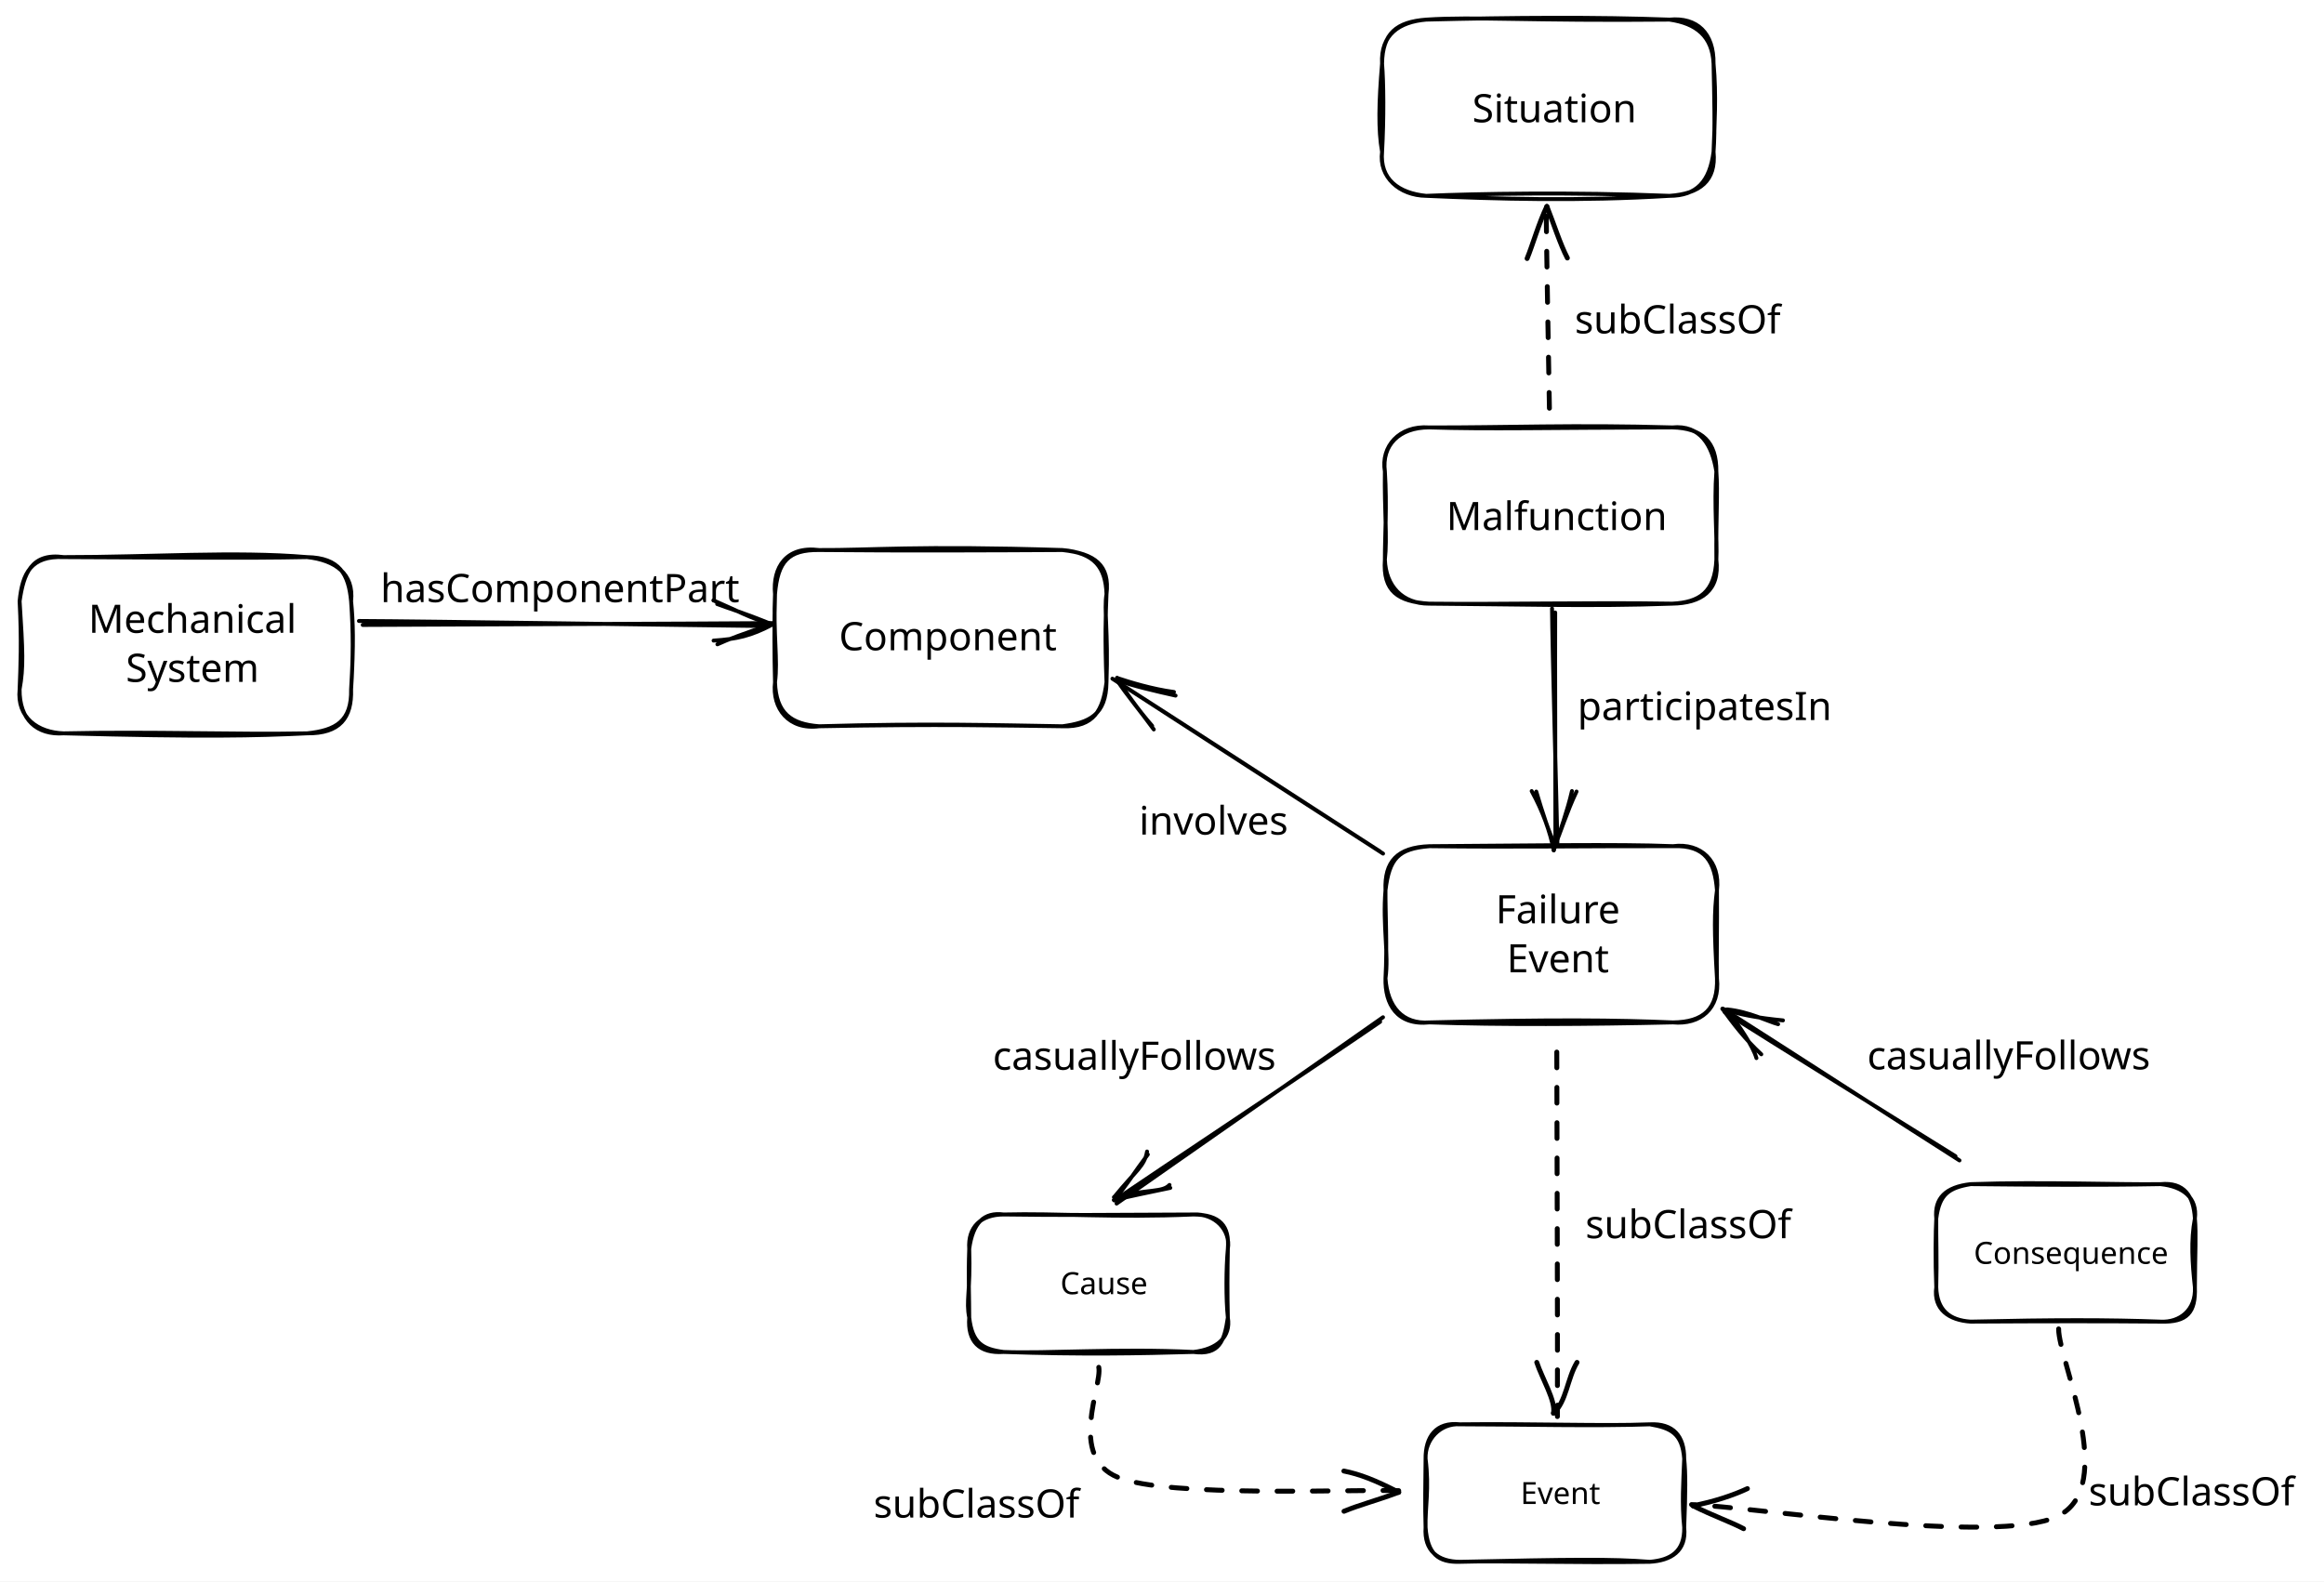
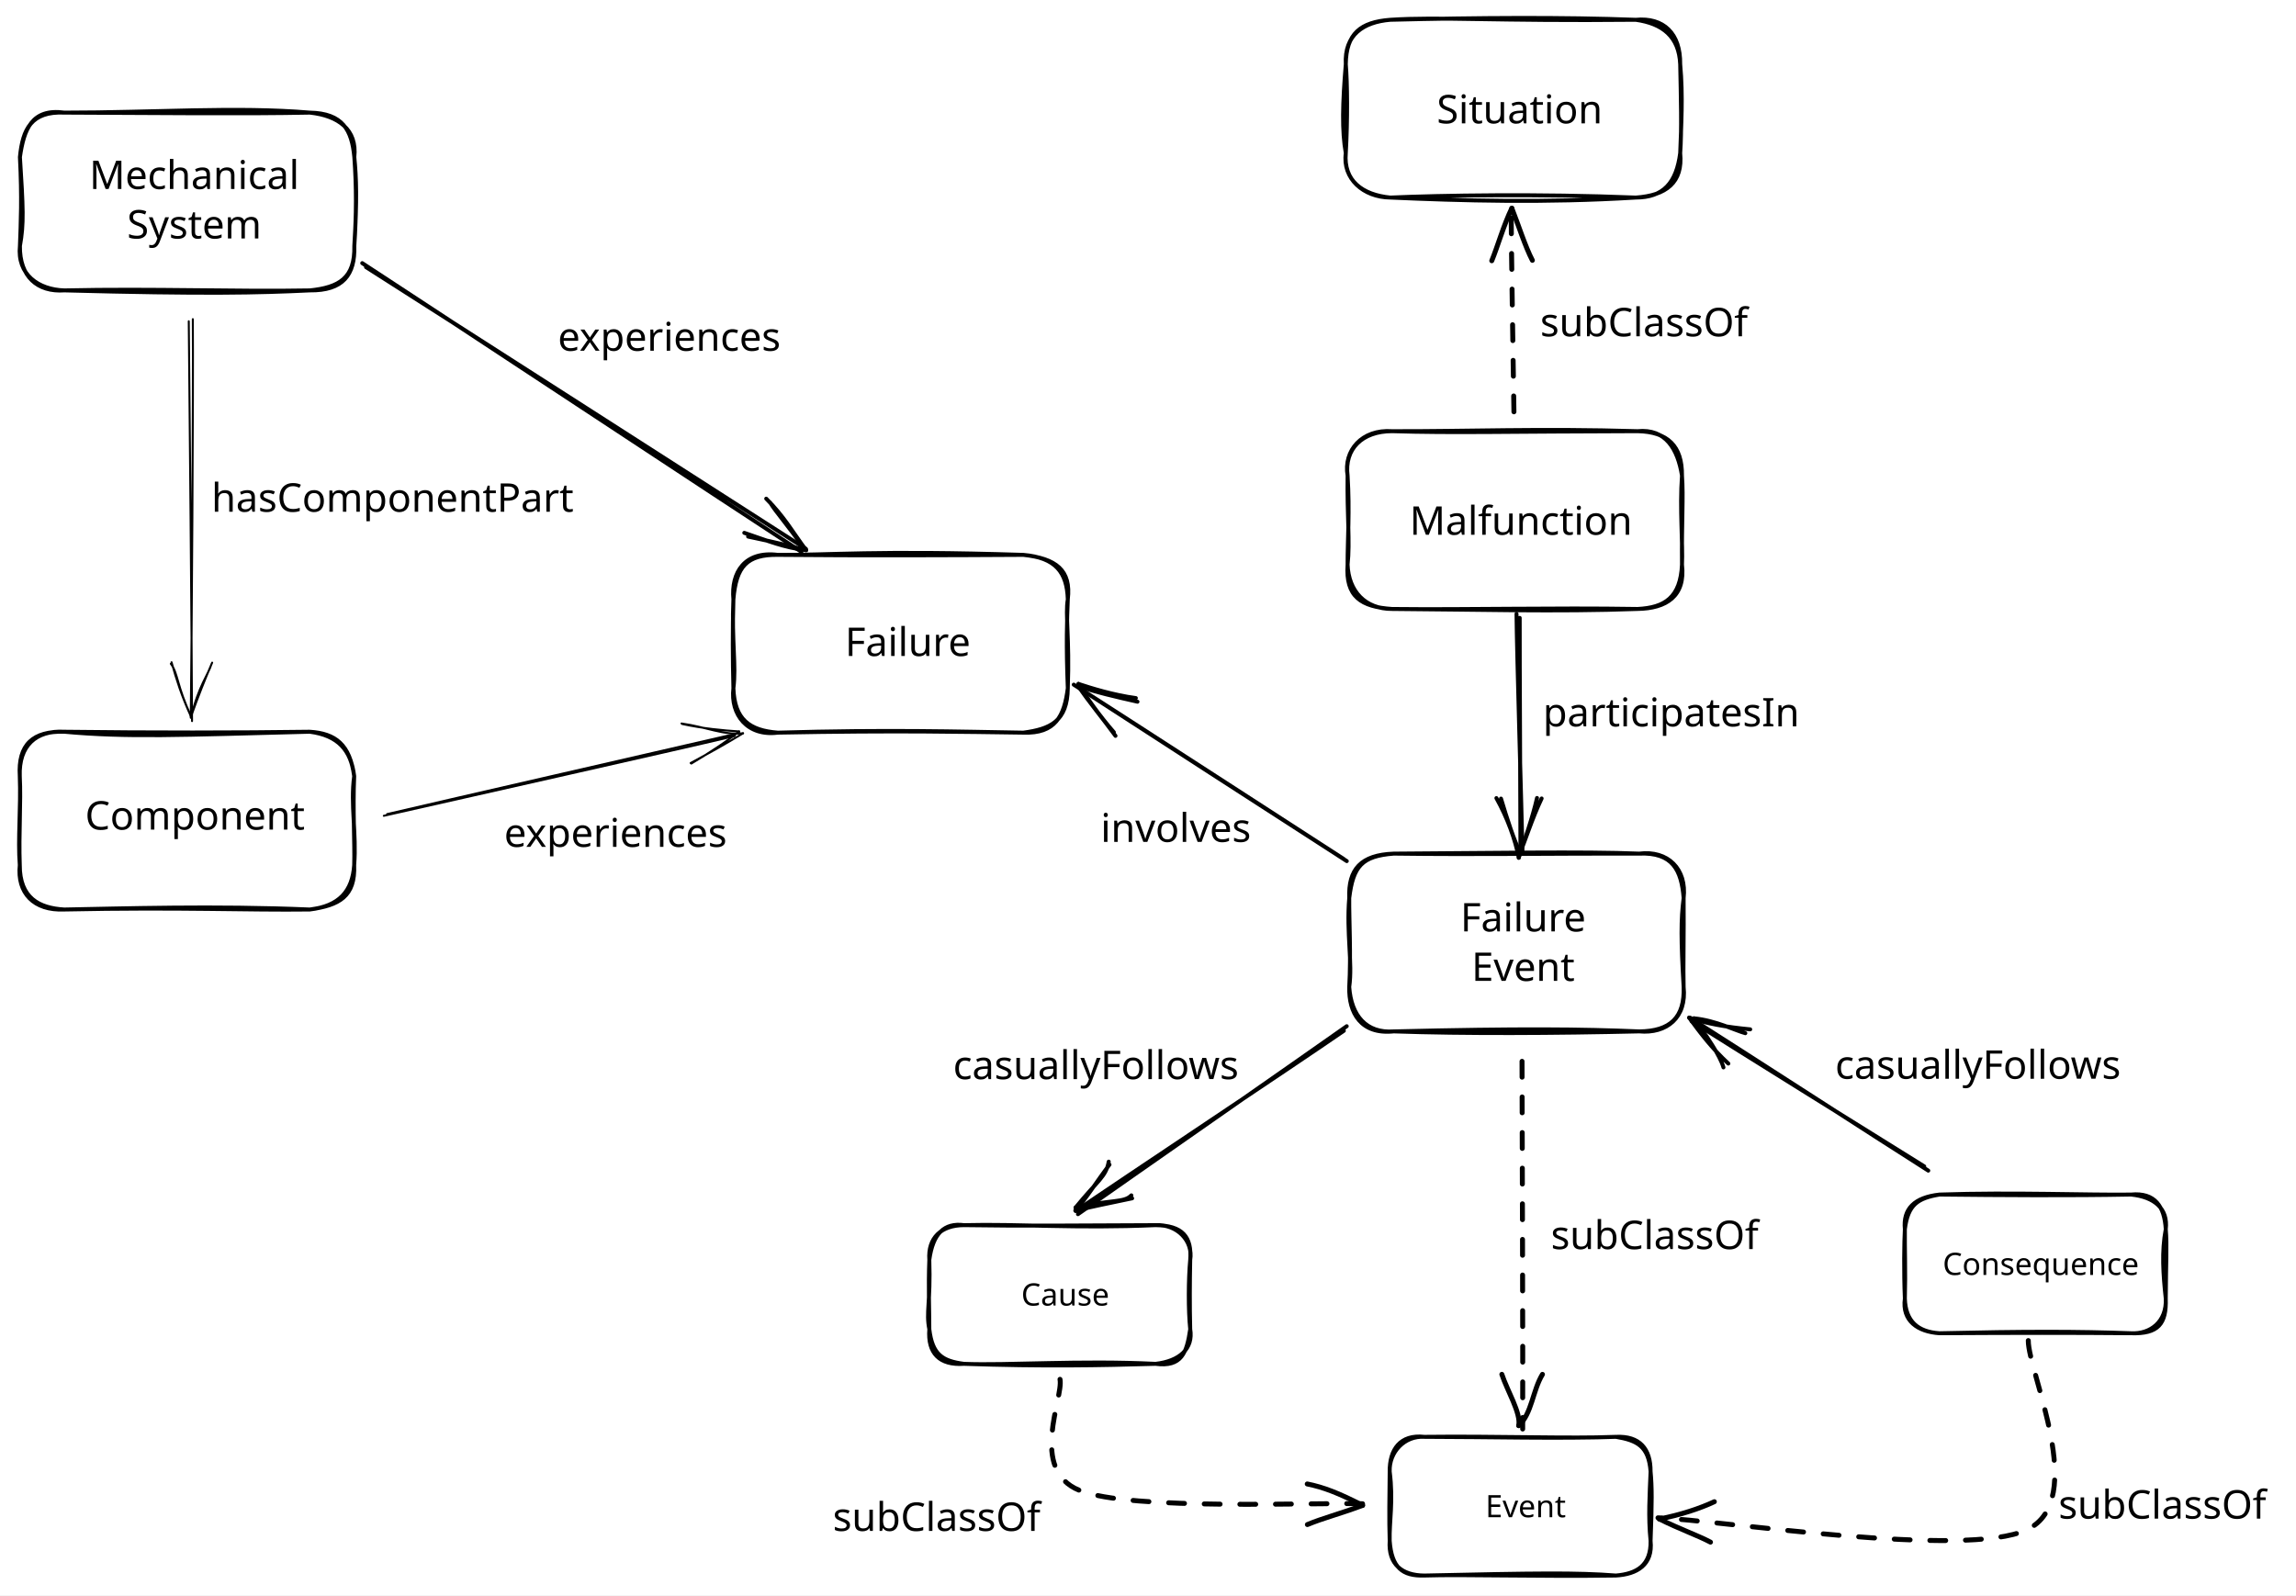
- <svg xmlns="http://www.w3.org/2000/svg" version="1.1" viewBox="0 0 1184.633 806.203" width="2369.267" height="1612.407">
+ <svg xmlns="http://www.w3.org/2000/svg" version="1.1" viewBox="0 0 1160.163 806.203" width="1160.163" height="806.203">
  <defs>
    <style>
      @font-face {
        font-family: "Virgil";
        src: url("https://excalidraw.com/Virgil.woff2");
      }
      @font-face {
        font-family: "Cascadia";
        src: url("https://excalidraw.com/Cascadia.woff2");
      }
    </style>
  </defs>
-   <rect x="0" y="0" width="1184.633" height="806.203" fill="#ffffff" />
-   <g stroke-linecap="round" transform="translate(705.928 217.9005) rotate(0 84.48299 44.91948)">
+   <rect x="0" y="0" width="1160.163" height="806.203" fill="#ffffff" />
+   <g stroke-linecap="round" transform="translate(680.9351 217.9005) rotate(0 84.48299 44.91948)">
    <path d="M22.46 0 M22.46 0 C60.25 0.12, 97.38 -1.48, 146.51 0 M22.46 0 C52.97 0.96, 82.68 0.13, 146.51 0 M146.51 0 C161.75 0.32, 169.14 7.42, 168.97 22.46 M146.51 0 C160.68 -1.42, 166.82 9, 168.97 22.46 M168.97 22.46 C169.78 33.18, 168.76 45.54, 168.97 67.38 M168.97 22.46 C167.73 39.06, 169.5 57.82, 168.97 67.38 M168.97 67.38 C170.88 83.47, 161.01 89.63, 146.51 89.84 M168.97 67.38 C168.23 84.11, 160.22 89.16, 146.51 89.84 M146.51 89.84 C105.49 91.35, 64.37 90.09, 22.46 89.84 M146.51 89.84 C103.5 89.15, 60.61 90.27, 22.46 89.84 M22.46 89.84 C8.92 89.89, 0.48 80.87, 0 67.38 M22.46 89.84 C6.79 88.79, -1.16 83.7, 0 67.38 M0 67.38 C1.26 56.29, -0.3 42, 0 22.46 M0 67.38 C-0.03 54.38, 1.13 40.77, 0 22.46 M0 22.46 C-1.69 9.12, 7.22 0.02, 22.46 0 M0 22.46 C-2.18 9.78, 7.24 -1.1, 22.46 0" stroke="#000000" stroke-width="2" fill="none" />
  </g>
-   <g transform="translate(738.5415 252.2304) rotate(0 55 12.5)">
+   <g transform="translate(713.5487 252.2304) rotate(0 55 12.5)">
    <text x="55" y="18" font-family="Virgil, Segoe UI Emoji" font-size="20px" fill="#000000" text-anchor="middle" style="white-space: pre;" direction="ltr">Malfunction</text>
  </g>
-   <g stroke-linecap="round" transform="translate(704.4978 10) rotate(0 84.48299 44.91948)">
+   <g stroke-linecap="round" transform="translate(680.0277 10) rotate(0 84.48299 44.91948)">
    <path d="M22.46 0 M22.46 0 C47.11 -1.64, 75.23 0.71, 146.51 0 M22.46 0 C66.28 -1.09, 110.24 -1.38, 146.51 0 M146.51 0 C160.08 1.93, 168.38 8.49, 168.97 22.46 M146.51 0 C160.53 -1.35, 169.2 6.82, 168.97 22.46 M168.97 22.46 C170.48 38.83, 169.43 53.44, 168.97 67.38 M168.97 22.46 C169.3 38.86, 169.81 56.17, 168.97 67.38 M168.97 67.38 C167.06 82.35, 160.46 89.85, 146.51 89.84 M168.97 67.38 C170.43 82.29, 161.9 88.8, 146.51 89.84 M146.51 89.84 C100.66 92.65, 58.26 91.43, 22.46 89.84 M146.51 89.84 C97.59 87.87, 47.78 88.73, 22.46 89.84 M22.46 89.84 C8.37 88.44, -1.22 81.35, 0 67.38 M22.46 89.84 C8.89 89.72, -1.79 80.24, 0 67.38 M0 67.38 C-2 56.25, -1.66 42.19, 0 22.46 M0 67.38 C0.95 50.54, 0.79 31.91, 0 22.46 M0 22.46 C0.2 6.93, 7.42 1.15, 22.46 0 M0 22.46 C-0.81 7.63, 8.79 1.17, 22.46 0" stroke="#000000" stroke-width="2" fill="none" />
  </g>
-   <g transform="translate(747.8511 44.32985) rotate(0 44.5 12.5)">
+   <g transform="translate(723.3809 44.32985) rotate(0 44.5 12.5)">
    <text x="44.5" y="18" font-family="Virgil, Segoe UI Emoji" font-size="20px" fill="#000000" text-anchor="middle" style="white-space: pre;" direction="ltr">Situation</text>
  </g>
  <g stroke-linecap="round">
-     <g transform="translate(789.6967 207.9951) rotate(0 -0.7274783 -51.48901)">
-       <path d="M0.1 0.11 C-0.2 -16.9, -1.48 -85.88, -1.56 -103.09" stroke="#000000" stroke-width="2.5" fill="none" stroke-dasharray="8 10" />
-     </g>
-     <g transform="translate(789.6967 207.9951) rotate(0 -0.7274783 -51.48901)">
-       <path d="M9.25 -76.47 C5.61 -83.42, 2.16 -94.34, -1.2 -102.75" stroke="#000000" stroke-width="2.5" fill="none" />
-     </g>
-     <g transform="translate(789.6967 207.9951) rotate(0 -0.7274783 -51.48901)">
-       <path d="M-11.27 -76.21 C-8.38 -83.26, -5.29 -94.26, -1.2 -102.75" stroke="#000000" stroke-width="2.5" fill="none" />
-     </g>
-   </g>
-   <g transform="translate(802.7224 151.9538) rotate(0 55 12.5)">
-     <text x="0" y="18" font-family="Virgil, Segoe UI Emoji" font-size="20px" fill="#000000" text-anchor="start" style="white-space: pre;" direction="ltr">subClassOf</text>
-   </g>
-   <g stroke-linecap="round" transform="translate(706.2368 431.3809) rotate(0 84.48299 44.91948)">
+     <g transform="translate(764.8855 207.9951) rotate(0 -0.612699 -51.48901)">
+       <path d="M0.1 0.11 C-0.16 -16.9, -1.29 -85.88, -1.33 -103.09" stroke="#000000" stroke-width="2.5" fill="none" stroke-dasharray="8 10" />
+     </g>
+     <g transform="translate(764.8855 207.9951) rotate(0 -0.612699 -51.48901)">
+       <path d="M9.42 -76.44 C5.79 -83.4, 2.37 -94.33, -0.97 -102.75" stroke="#000000" stroke-width="2.5" fill="none" />
+     </g>
+     <g transform="translate(764.8855 207.9951) rotate(0 -0.612699 -51.48901)">
+       <path d="M-11.1 -76.23 C-8.19 -83.28, -5.09 -94.27, -0.97 -102.75" stroke="#000000" stroke-width="2.5" fill="none" />
+     </g>
+   </g>
+   <g transform="translate(778.2522 151.9538) rotate(0 55 12.5)">
+     <text x="0" y="18" font-family="Virgil, Segoe UI Emoji" font-size="20px" fill="#000000" text-anchor="start" style="white-space: pre;" direction="ltr">subClassOf</text>
+   </g>
+   <g stroke-linecap="round" transform="translate(681.7667 431.3809) rotate(0 84.48299 44.91948)">
    <path d="M22.46 0 M22.46 0 C70.22 -0.27, 118.76 -1.17, 146.51 0 M22.46 0 C64.77 0.57, 106.65 -0.13, 146.51 0 M146.51 0 C163.39 -0.7, 167.87 8.33, 168.97 22.46 M146.51 0 C161.01 -1.88, 170.7 7.82, 168.97 22.46 M168.97 22.46 C167.54 33.49, 167.59 43.55, 168.97 67.38 M168.97 22.46 C169.14 40.43, 168.69 58.68, 168.97 67.38 M168.97 67.38 C169.5 82.76, 162.3 89.69, 146.51 89.84 M168.97 67.38 C170.65 82.84, 160.38 91.15, 146.51 89.84 M146.51 89.84 C103.83 90.82, 58.37 91.09, 22.46 89.84 M146.51 89.84 C117.64 88.63, 86.35 88.29, 22.46 89.84 M22.46 89.84 C8.64 90.86, 1 81.88, 0 67.38 M22.46 89.84 C5.82 91.58, -0.36 80.43, 0 67.38 M0 67.38 C1.76 55.2, -1.5 40.23, 0 22.46 M0 67.38 C0.93 50.77, -0.1 33.83, 0 22.46 M0 22.46 C-0.58 7.94, 5.82 0.59, 22.46 0 M0 22.46 C1.99 6.33, 6.37 1.28, 22.46 0" stroke="#000000" stroke-width="2" fill="none" />
  </g>
-   <g transform="translate(761.6085 452.6946) rotate(0 32.5 25)">
+   <g transform="translate(737.1383 452.6946) rotate(0 32.5 25)">
    <text x="32.5" y="18" font-family="Virgil, Segoe UI Emoji" font-size="20px" fill="#000000" text-anchor="middle" style="white-space: pre;" direction="ltr">Failure</text>
    <text x="32.5" y="43" font-family="Virgil, Segoe UI Emoji" font-size="20px" fill="#000000" text-anchor="middle" style="white-space: pre;" direction="ltr">Event</text>
  </g>
  <g stroke-linecap="round">
-     <g transform="translate(792.2537 311.3008) rotate(0 0.2523887 59.65006)">
-       <path d="M-1.12 -1.09 C-1.01 18.69, 1.24 98.93, 1.62 118.93 M0.49 0.95 C0.35 20.9, 0.67 100.52, 0.61 120.39" stroke="#000000" stroke-width="2" fill="none" />
-     </g>
-     <g transform="translate(792.2537 311.3008) rotate(0 0.2523887 59.65006)">
-       <path d="M-11.49 91.99 C-5.96 102.02, -2.06 112.79, -0.25 122.18 M-9.16 92.24 C-6.26 102.11, -2.37 114.28, 0.48 119.39" stroke="#000000" stroke-width="2" fill="none" />
-     </g>
-     <g transform="translate(792.2537 311.3008) rotate(0 0.2523887 59.65006)">
-       <path d="M9.03 91.98 C6.78 101.82, 2.9 112.6, -0.25 122.18 M11.36 92.23 C6.56 102.23, 2.74 114.4, 0.48 119.39" stroke="#000000" stroke-width="2" fill="none" />
-     </g>
-   </g>
-   <g transform="translate(804.0956 349.0791) rotate(0 69 12.5)">
+     <g transform="translate(767.4125 311.3008) rotate(0 0.388022 59.65006)">
+       <path d="M-1.12 -1.09 C-0.96 18.69, 1.47 98.93, 1.89 118.93 M0.49 0.95 C0.4 20.9, 0.9 100.52, 0.88 120.39" stroke="#000000" stroke-width="2" fill="none" />
+     </g>
+     <g transform="translate(767.4125 311.3008) rotate(0 0.388022 59.65006)">
+       <path d="M-11.29 92.02 C-5.73 102.04, -1.8 112.8, 0.02 122.18 M-8.96 92.27 C-6.02 102.12, -2.11 114.28, 0.75 119.39" stroke="#000000" stroke-width="2" fill="none" />
+     </g>
+     <g transform="translate(767.4125 311.3008) rotate(0 0.388022 59.65006)">
+       <path d="M9.24 91.96 C7.01 101.81, 3.15 112.59, 0.02 122.18 M11.57 92.21 C6.79 102.22, 3 114.4, 0.75 119.39" stroke="#000000" stroke-width="2" fill="none" />
+     </g>
+   </g>
+   <g transform="translate(779.6255 349.0791) rotate(0 69 12.5)">
    <text x="0" y="18" font-family="Virgil, Segoe UI Emoji" font-size="20px" fill="#000000" text-anchor="start" style="white-space: pre;" direction="ltr">participatesIn</text>
  </g>
-   <g stroke-linecap="round" transform="translate(395.0576 280.4065) rotate(0 84.48299 44.91948)">
+   <g stroke-linecap="round" transform="translate(370.5874 280.4065) rotate(0 84.48299 44.91948)">
    <path d="M22.46 0 M22.46 0 C48.52 0.19, 71.61 -2.36, 146.51 0 M22.46 0 C65.93 0.41, 110.46 0.21, 146.51 0 M146.51 0 C162.85 1.4, 168.53 8.85, 168.97 22.46 M146.51 0 C163.07 1.81, 170.75 7.66, 168.97 22.46 M168.97 22.46 C167.63 30.35, 169.9 41.69, 168.97 67.38 M168.97 22.46 C168.55 32.73, 168.1 45.15, 168.97 67.38 M168.97 67.38 C167.19 81.44, 162.74 90.46, 146.51 89.84 M168.97 67.38 C168.78 84.19, 160.07 88.02, 146.51 89.84 M146.51 89.84 C113.63 89.33, 78.4 88.21, 22.46 89.84 M146.51 89.84 C116.05 89.48, 84.35 88.66, 22.46 89.84 M22.46 89.84 C8.07 88.74, 0.55 83.14, 0 67.38 M22.46 89.84 C7.12 91.83, -1.6 80.85, 0 67.38 M0 67.38 C1.49 56.04, -0.95 43.16, 0 22.46 M0 67.38 C-0.37 53.25, -0.44 37.42, 0 22.46 M0 22.46 C1.41 5.81, 6.78 -0.18, 22.46 0 M0 22.46 C-1.27 8.85, 5.7 -2.13, 22.46 0" stroke="#000000" stroke-width="2" fill="none" />
  </g>
-   <g transform="translate(434.1733 313.4998) rotate(0 49 12.5)">
-     <text x="49" y="18" font-family="Virgil, Segoe UI Emoji" font-size="20px" fill="#000000" text-anchor="middle" style="white-space: pre;" direction="ltr">Component</text>
-   </g>
-   <g stroke-linecap="round">
-     <g transform="translate(705.2368 435.2688) rotate(0 -69.21837 -44.69068)">
+   <g transform="translate(426.2032 313.4998) rotate(0 32.5 12.5)">
+     <text x="32.5" y="18" font-family="Virgil, Segoe UI Emoji" font-size="20px" fill="#000000" text-anchor="middle" style="white-space: pre;" direction="ltr">Failure</text>
+   </g>
+   <g stroke-linecap="round">
+     <g transform="translate(680.7667 435.2688) rotate(0 -69.21837 -44.69068)">
      <path d="M-0.24 -0.11 C-23.44 -15.04, -115.31 -74.38, -138.2 -89.28 M-1.82 -1.21 C-24.72 -15.98, -113.14 -73.29, -135.9 -87.82" stroke="#000000" stroke-width="2" fill="none" />
    </g>
-     <g transform="translate(705.2368 435.2688) rotate(0 -69.21837 -44.69068)">
+     <g transform="translate(680.7667 435.2688) rotate(0 -69.21837 -44.69068)">
      <path d="M-106.82 -82.49 C-118.09 -83.99, -129.6 -87.58, -135.83 -89.65 M-106 -80.66 C-116.38 -82.97, -128.01 -85.67, -135.88 -88.56" stroke="#000000" stroke-width="2" fill="none" />
    </g>
-     <g transform="translate(705.2368 435.2688) rotate(0 -69.21837 -44.69068)">
+     <g transform="translate(680.7667 435.2688) rotate(0 -69.21837 -44.69068)">
      <path d="M-117.93 -65.23 C-125 -73.31, -132.26 -83.5, -135.83 -89.65 M-117.11 -63.4 C-123.38 -72.06, -130.97 -81.03, -135.88 -88.56" stroke="#000000" stroke-width="2" fill="none" />
    </g>
  </g>
-   <g transform="translate(580.6156 407.4484) rotate(0 36.5 12.5)">
+   <g transform="translate(556.1454 407.4484) rotate(0 36.5 12.5)">
    <text x="0" y="18" font-family="Virgil, Segoe UI Emoji" font-size="20px" fill="#000000" text-anchor="start" style="white-space: pre;" direction="ltr">involves</text>
  </g>
-   <g stroke-linecap="round" transform="translate(494.0549 619.1328) rotate(0 65.91261 35.04564)">
+   <g stroke-linecap="round" transform="translate(469.5848 619.1328) rotate(0 65.91261 35.04564)">
    <path d="M17.52 0 M17.52 0 C44.98 -0.71, 73.99 1.76, 114.3 0 M17.52 0 C46.15 0.46, 74.06 0.17, 114.3 0 M114.3 0 C127.98 0.14, 132.72 5.9, 131.83 17.52 M114.3 0 C125.24 -0.61, 133.41 8.06, 131.83 17.52 M131.83 17.52 C130.9 27.39, 130.84 43.21, 131.83 52.57 M131.83 17.52 C131.6 29.44, 131.53 40.24, 131.83 52.57 M131.83 52.57 C133.48 62.39, 126.43 68.74, 114.3 70.09 M131.83 52.57 C130.06 64.61, 127.51 71.82, 114.3 70.09 M114.3 70.09 C75.96 68.22, 39.22 70.97, 17.52 70.09 M114.3 70.09 C86.59 70.89, 57.44 71.45, 17.52 70.09 M17.52 70.09 C6.7 68.66, 1.53 65.52, 0 52.57 M17.52 70.09 C5.06 70.95, -0.95 64.69, 0 52.57 M0 52.57 C-1.75 43.97, 0.68 39.4, 0 17.52 M0 52.57 C0.01 42.17, -0.54 31.57, 0 17.52 M0 17.52 C-0.8 6.38, 6.01 0.02, 17.52 0 M0 17.52 C1.82 4.19, 7.54 -1.31, 17.52 0" stroke="#000000" stroke-width="2" fill="none" />
  </g>
-   <g transform="translate(539.7553 645.7615) rotate(0 23 10)">
+   <g transform="translate(515.2851 645.7615) rotate(0 23 10)">
    <text x="23" y="14" font-family="Virgil, Segoe UI Emoji" font-size="15.604px" fill="#000000" text-anchor="middle" style="white-space: pre;" direction="ltr">Cause</text>
  </g>
-   <g stroke-linecap="round" transform="translate(726.676 726.1122) rotate(0 65.91261 35.04564)">
+   <g stroke-linecap="round" transform="translate(702.2059 726.1122) rotate(0 65.91261 35.04564)">
    <path d="M17.52 0 M17.52 0 C53.37 -0.45, 91.85 0.96, 114.3 0 M17.52 0 C51.04 0.04, 85.61 1, 114.3 0 M114.3 0 C126.32 -0.62, 131.92 6.05, 131.83 17.52 M114.3 0 C125.02 1.82, 130.86 4.67, 131.83 17.52 M131.83 17.52 C131.35 29.64, 130.57 40.27, 131.83 52.57 M131.83 17.52 C132.59 25.24, 132.56 33.47, 131.83 52.57 M131.83 52.57 C133.12 64.68, 124.96 69.49, 114.3 70.09 M131.83 52.57 C132.05 64.91, 124.99 69.18, 114.3 70.09 M114.3 70.09 C94.54 68.55, 74.05 68.86, 17.52 70.09 M114.3 70.09 C75.05 70.68, 37.72 69.44, 17.52 70.09 M17.52 70.09 C6.36 70.48, 0.99 66.03, 0 52.57 M17.52 70.09 C6.29 70.03, -0.83 64.46, 0 52.57 M0 52.57 C-0.27 42.61, 1.93 32.68, 0 17.52 M0 52.57 C-0.37 41.57, -0.13 29.93, 0 17.52 M0 17.52 C-0.11 6.44, 5.23 -1.36, 17.52 0 M0 17.52 C-0.37 7.82, 7.45 -0.66, 17.52 0" stroke="#000000" stroke-width="2" fill="none" />
  </g>
-   <g transform="translate(773.8763 752.7409) rotate(0 21.5 10)">
+   <g transform="translate(749.4062 752.7409) rotate(0 21.5 10)">
    <text x="21.5" y="14" font-family="Virgil, Segoe UI Emoji" font-size="15.604px" fill="#000000" text-anchor="middle" style="white-space: pre;" direction="ltr">Event</text>
  </g>
-   <g stroke-linecap="round" transform="translate(986.9944 603.6715) rotate(0 65.91261 35.04564)">
+   <g stroke-linecap="round" transform="translate(962.5242 603.6715) rotate(0 65.91261 35.04564)">
    <path d="M17.52 0 M17.52 0 C54.68 -1.26, 92.87 0.32, 114.3 0 M17.52 0 C49.54 0.34, 82.98 0.58, 114.3 0 M114.3 0 C126.1 1.2, 133.08 7.14, 131.83 17.52 M114.3 0 C126.48 -1.17, 131.14 6.06, 131.83 17.52 M131.83 17.52 C129.7 28.72, 130.5 40.29, 131.83 52.57 M131.83 17.52 C132.56 26.08, 131.91 34.15, 131.83 52.57 M131.83 52.57 C132.39 64.22, 124.08 70.61, 114.3 70.09 M131.83 52.57 C132.28 65.39, 128.03 70.54, 114.3 70.09 M114.3 70.09 C84.98 69.84, 56.45 69.86, 17.52 70.09 M114.3 70.09 C87.6 69.1, 59.76 69.11, 17.52 70.09 M17.52 70.09 C6.66 69.42, 0.36 64.14, 0 52.57 M17.52 70.09 C6.53 69.39, -1.56 63.88, 0 52.57 M0 52.57 C-0.57 38.99, -0.36 23.88, 0 17.52 M0 52.57 C0.38 38.88, -0.11 26.98, 0 17.52 M0 17.52 C-1.02 7.22, 4.73 1.41, 17.52 0 M0 17.52 C1.57 5.08, 6.46 1.86, 17.52 0" stroke="#000000" stroke-width="2" fill="none" />
  </g>
-   <g transform="translate(1009.195 630.3002) rotate(0 46.5 10)">
+   <g transform="translate(984.7245 630.3002) rotate(0 46.5 10)">
    <text x="46.5" y="14" font-family="Virgil, Segoe UI Emoji" font-size="15.604px" fill="#000000" text-anchor="middle" style="white-space: pre;" direction="ltr">Consequence</text>
  </g>
  <g stroke-linecap="round">
-     <g transform="translate(792.6503 536.5083) rotate(0 1.076924 92.73971)">
+     <g transform="translate(768.1801 536.5083) rotate(0 1.076924 92.73971)">
      <path d="M0.9 -0.16 C0.96 30.59, 1.39 154.33, 1.22 185.64" stroke="#000000" stroke-width="2.5" fill="none" stroke-dasharray="8 10" />
    </g>
-     <g transform="translate(792.6503 536.5083) rotate(0 1.076924 92.73971)">
+     <g transform="translate(768.1801 536.5083) rotate(0 1.076924 92.73971)">
      <path d="M-9.3 158.02 C-6.7 166.06, 0.49 177.73, -0.77 183.94" stroke="#000000" stroke-width="2.5" fill="none" />
    </g>
-     <g transform="translate(792.6503 536.5083) rotate(0 1.076924 92.73971)">
+     <g transform="translate(768.1801 536.5083) rotate(0 1.076924 92.73971)">
      <path d="M11.22 158.03 C6.25 166.22, 5.87 177.89, -0.77 183.94" stroke="#000000" stroke-width="2.5" fill="none" />
    </g>
  </g>
-   <g transform="translate(808.1244 613.2265) rotate(0 55 12.5)">
-     <text x="0" y="18" font-family="Virgil, Segoe UI Emoji" font-size="20px" fill="#000000" text-anchor="start" style="white-space: pre;" direction="ltr">subClassOf</text>
-   </g>
-   <g stroke-linecap="round">
-     <g transform="translate(704.9799 519.1878) rotate(0 -68.4928 46.90275)">
+   <g transform="translate(783.6543 613.2265) rotate(0 55 12.5)">
+     <text x="0" y="18" font-family="Virgil, Segoe UI Emoji" font-size="20px" fill="#000000" text-anchor="start" style="white-space: pre;" direction="ltr">subClassOf</text>
+   </g>
+   <g stroke-linecap="round">
+     <g transform="translate(680.5098 519.1878) rotate(0 -68.4928 46.90275)">
      <path d="M-0.01 -0.59 C-22.47 15.28, -113.41 78.59, -135.81 94.39 M-1.47 1.72 C-24.04 17.34, -114.78 77.7, -136.98 92.8" stroke="#000000" stroke-width="2" fill="none" />
    </g>
-     <g transform="translate(704.9799 519.1878) rotate(0 -68.4928 46.90275)">
+     <g transform="translate(680.5098 519.1878) rotate(0 -68.4928 46.90275)">
      <path d="M-120.28 67.85 C-121.61 75.42, -125.72 77.23, -137.05 91.1 M-119.89 69.36 C-126.57 78.21, -131.89 86.83, -137.11 92.53" stroke="#000000" stroke-width="2" fill="none" />
    </g>
-     <g transform="translate(704.9799 519.1878) rotate(0 -68.4928 46.90275)">
+     <g transform="translate(680.5098 519.1878) rotate(0 -68.4928 46.90275)">
      <path d="M-108.84 84.89 C-112.54 88.76, -119.13 86.88, -137.05 91.1 M-108.44 86.39 C-119.71 88.74, -129.47 90.76, -137.11 92.53" stroke="#000000" stroke-width="2" fill="none" />
    </g>
  </g>
-   <g transform="translate(951.7801 527.1486) rotate(0 73 12.5)">
+   <g transform="translate(927.31 527.1486) rotate(0 73 12.5)">
    <text x="0" y="18" font-family="Virgil, Segoe UI Emoji" font-size="20px" fill="#000000" text-anchor="start" style="white-space: pre;" direction="ltr">casuallyFollows</text>
  </g>
  <g stroke-linecap="round">
-     <g transform="translate(997.1204 590.3368) rotate(0 -58.40653 -37.32307)">
+     <g transform="translate(972.6502 590.3368) rotate(0 -58.40653 -37.32307)">
      <path d="M-0.33 -0.9 C-19.94 -13.12, -98.38 -61.87, -117.91 -74.28 M1.7 1.24 C-17.99 -11.21, -98.6 -63.32, -118.51 -75.88" stroke="#000000" stroke-width="2" fill="none" />
    </g>
-     <g transform="translate(997.1204 590.3368) rotate(0 -58.40653 -37.32307)">
+     <g transform="translate(972.6502 590.3368) rotate(0 -58.40653 -37.32307)">
      <path d="M-90.74 -68.21 C-95.64 -69.48, -105.64 -74.67, -116.7 -75.72 M-88.27 -70.15 C-100.56 -71.32, -110.85 -73.15, -119.13 -76.06" stroke="#000000" stroke-width="2" fill="none" />
    </g>
-     <g transform="translate(997.1204 590.3368) rotate(0 -58.40653 -37.32307)">
+     <g transform="translate(972.6502 590.3368) rotate(0 -58.40653 -37.32307)">
      <path d="M-101.8 -50.92 C-103.49 -56.96, -110.42 -66.95, -116.7 -75.72 M-99.32 -52.86 C-107.58 -60.48, -113.77 -68.71, -119.13 -76.06" stroke="#000000" stroke-width="2" fill="none" />
    </g>
  </g>
-   <g transform="translate(506.0766 527.3357) rotate(0 73 12.5)">
+   <g transform="translate(481.6064 527.3357) rotate(0 73 12.5)">
    <text x="0" y="18" font-family="Virgil, Segoe UI Emoji" font-size="20px" fill="#000000" text-anchor="start" style="white-space: pre;" direction="ltr">casuallyFollows</text>
  </g>
  <g stroke-linecap="round">
-     <g transform="translate(559.509 697.715) rotate(0 75.59899 30.90824)">
+     <g transform="translate(535.0388 697.715) rotate(0 75.59899 30.90824)">
      <path d="M0.58 -0.67 C2.43 8.56, -15.35 44.95, 10.36 55.43 C36.07 65.92, 130.71 61.37, 154.86 62.24" stroke="#000000" stroke-width="2.5" fill="none" stroke-dasharray="8 10" />
    </g>
-     <g transform="translate(559.509 697.715) rotate(0 75.59899 30.90824)">
+     <g transform="translate(535.0388 697.715) rotate(0 75.59899 30.90824)">
      <path d="M125.58 72.73 C133.62 69.39, 141.5 67.49, 153.47 63.04" stroke="#000000" stroke-width="2.5" fill="none" />
    </g>
-     <g transform="translate(559.509 697.715) rotate(0 75.59899 30.90824)">
+     <g transform="translate(535.0388 697.715) rotate(0 75.59899 30.90824)">
      <path d="M125.51 52.21 C133.58 53.81, 141.48 56.85, 153.47 63.04" stroke="#000000" stroke-width="2.5" fill="none" />
    </g>
  </g>
  <g stroke-linecap="round">
-     <g transform="translate(1049.226 677.8055) rotate(0 -86.78055 50.17475)">
+     <g transform="translate(1024.756 677.8055) rotate(0 -86.78055 50.17475)">
      <path d="M0.14 -0.34 C0.02 15.55, 30.75 80.27, -0.44 95.19 C-31.63 110.12, -155.98 90.28, -186.98 89.23" stroke="#000000" stroke-width="2.5" fill="none" stroke-dasharray="8 10" />
    </g>
-     <g transform="translate(1049.226 677.8055) rotate(0 -86.78055 50.17475)">
+     <g transform="translate(1024.756 677.8055) rotate(0 -86.78055 50.17475)">
      <path d="M-158.5 81.09 C-165.52 84.39, -175.58 87.77, -186.27 89.82" stroke="#000000" stroke-width="2.5" fill="none" />
    </g>
-     <g transform="translate(1049.226 677.8055) rotate(0 -86.78055 50.17475)">
+     <g transform="translate(1024.756 677.8055) rotate(0 -86.78055 50.17475)">
      <path d="M-160.45 101.52 C-166.81 98.15, -176.23 94.86, -186.27 89.82" stroke="#000000" stroke-width="2.5" fill="none" />
    </g>
  </g>
-   <g transform="translate(1064.633 749.433) rotate(0 55 12.5)">
-     <text x="0" y="18" font-family="Virgil, Segoe UI Emoji" font-size="20px" fill="#000000" text-anchor="start" style="white-space: pre;" direction="ltr">subClassOf</text>
-   </g>
-   <g transform="translate(445.2879 755.6534) rotate(0 55 12.5)">
-     <text x="0" y="18" font-family="Virgil, Segoe UI Emoji" font-size="20px" fill="#000000" text-anchor="start" style="white-space: pre;" direction="ltr">subClassOf</text>
-   </g>
-   <g stroke-linecap="round" transform="translate(10 284.0128) rotate(0 84.48299 44.91948)">
+   <g transform="translate(1040.163 749.433) rotate(0 55 12.5)">
+     <text x="0" y="18" font-family="Virgil, Segoe UI Emoji" font-size="20px" fill="#000000" text-anchor="start" style="white-space: pre;" direction="ltr">subClassOf</text>
+   </g>
+   <g transform="translate(420.8177 755.6534) rotate(0 55 12.5)">
+     <text x="0" y="18" font-family="Virgil, Segoe UI Emoji" font-size="20px" fill="#000000" text-anchor="start" style="white-space: pre;" direction="ltr">subClassOf</text>
+   </g>
+   <g stroke-linecap="round" transform="translate(10.06867 56.91284) rotate(0 84.48299 44.91948)">
    <path d="M22.46 0 M22.46 0 C67.27 0.03, 109.61 -3.13, 146.51 0 M22.46 0 C68.99 0.2, 114.03 0.67, 146.51 0 M146.51 0 C163.22 0.29, 167.71 8.93, 168.97 22.46 M146.51 0 C160.93 1.57, 170.48 8.52, 168.97 22.46 M168.97 22.46 C170 32.88, 170.38 43.95, 168.97 67.38 M168.97 22.46 C170.07 37.78, 170.03 51.29, 168.97 67.38 M168.97 67.38 C169.45 82, 163.21 90.04, 146.51 89.84 M168.97 67.38 C169.34 83.67, 161.23 88.32, 146.51 89.84 M146.51 89.84 C108.95 90.53, 67.86 88.85, 22.46 89.84 M146.51 89.84 C120.51 91.1, 93.5 91.72, 22.46 89.84 M22.46 89.84 C8.89 90.81, -0.2 82.94, 0 67.38 M22.46 89.84 C9.26 89.46, -1.5 81.77, 0 67.38 M0 67.38 C2.05 56.13, 1.63 48.15, 0 22.46 M0 67.38 C0.44 55.42, 1.06 43.33, 0 22.46 M0 22.46 C1.37 8.25, 5.79 -0.76, 22.46 0 M0 22.46 C2.02 8.58, 5.87 -2.28, 22.46 0" stroke="#000000" stroke-width="2" fill="none" />
  </g>
-   <g transform="translate(47.11574 304.6062) rotate(0 51 25)">
+   <g transform="translate(47.18441 77.50621) rotate(0 51 25)">
    <text x="51" y="18" font-family="Virgil, Segoe UI Emoji" font-size="20px" fill="#000000" text-anchor="middle" style="white-space: pre;" direction="ltr">Mechanical</text>
    <text x="51" y="43" font-family="Virgil, Segoe UI Emoji" font-size="20px" fill="#000000" text-anchor="middle" style="white-space: pre;" direction="ltr">System</text>
  </g>
  <g stroke-linecap="round">
-     <g transform="translate(183.4869 317.6733) rotate(0 104.8636 0.1931194)">
-       <path d="M-0.52 -1.11 C34.18 -0.97, 173.04 1.13, 208 1.5 M1.41 0.92 C36.49 0.7, 175.7 0.28, 210.24 -0.03" stroke="#000000" stroke-width="2" fill="none" />
-     </g>
-     <g transform="translate(183.4869 317.6733) rotate(0 104.8636 0.1931194)">
-       <path d="M180.26 8.9 C192.03 8.14, 199.36 6.53, 210.38 0.66 M182.2 10.79 C187.75 8.2, 195.07 5.59, 209.82 0.52" stroke="#000000" stroke-width="2" fill="none" />
-     </g>
-     <g transform="translate(183.4869 317.6733) rotate(0 104.8636 0.1931194)">
-       <path d="M180.15 -11.62 C192.06 -6.49, 199.42 -2.22, 210.38 0.66 M182.09 -9.73 C187.66 -7.6, 195.01 -5.51, 209.82 0.52" stroke="#000000" stroke-width="2" fill="none" />
-     </g>
-   </g>
-   <g transform="translate(193.9438 288.9481) rotate(0 89.5 12.5)">
+     <g transform="translate(183.5556 134.086) rotate(0 111.5678 71.8391)">
+       <path d="M-0.52 -1.11 C36.41 22.91, 184.21 120.54, 221.41 144.79 M1.41 0.92 C38.73 24.58, 186.87 119.69, 223.65 143.26" stroke="#000000" stroke-width="2" fill="none" />
+     </g>
+     <g transform="translate(183.5556 134.086) rotate(0 111.5678 71.8391)">
+       <path d="M192.53 135.19 C204.72 139.31, 212.38 142.58, 223.79 143.95 M194.47 137.08 C200.28 138.4, 207.86 139.69, 223.23 143.81" stroke="#000000" stroke-width="2" fill="none" />
+     </g>
+     <g transform="translate(183.5556 134.086) rotate(0 111.5678 71.8391)">
+       <path d="M203.61 117.92 C212.71 126.95, 217.2 135.17, 223.79 143.95 M205.55 119.81 C208.81 125.1, 213.85 130.36, 223.23 143.81" stroke="#000000" stroke-width="2" fill="none" />
+     </g>
+   </g>
+   <g transform="translate(281.8821 159.2568) rotate(0 54 12.5)">
+     <text x="0" y="18" font-family="Virgil, Segoe UI Emoji" font-size="20px" fill="#000000" text-anchor="start" style="white-space: pre;" direction="ltr">experiences</text>
+   </g>
+   <g stroke-linecap="round" transform="translate(10 369.7834) rotate(0 84.48299 44.91948)">
+     <path d="M22.46 0 M22.46 0 C53.99 2.89, 81.11 1.71, 146.51 0 M22.46 0 C66.02 0.54, 110.77 0.49, 146.51 0 M146.51 0 C160.85 1.89, 167.38 9.27, 168.97 22.46 M146.51 0 C159.5 0.82, 166.74 6.35, 168.97 22.46 M168.97 22.46 C166.98 36.81, 170.23 51.29, 168.97 67.38 M168.97 22.46 C168.22 39.12, 169.31 56.5, 168.97 67.38 M168.97 67.38 C168.07 80.62, 161.36 88.14, 146.51 89.84 M168.97 67.38 C169.66 83.36, 161.36 87.77, 146.51 89.84 M146.51 89.84 C114.94 90.26, 81.77 88.62, 22.46 89.84 M146.51 89.84 C98.81 87.82, 51.13 89.33, 22.46 89.84 M22.46 89.84 C7.08 90.55, -1.5 81.54, 0 67.38 M22.46 89.84 C9.78 89.09, -0.05 84.06, 0 67.38 M0 67.38 C-1.04 54.23, 0.61 38.34, 0 22.46 M0 67.38 C-0.59 51.29, 0.68 35.97, 0 22.46 M0 22.46 C-1.03 6.31, 6.74 -0.41, 22.46 0 M0 22.46 C-0.56 6.96, 8.25 -0.78, 22.46 0" stroke="#000000" stroke-width="2" fill="none" />
+   </g>
+   <g transform="translate(49.52419 401.2425) rotate(0 49 12.5)">
+     <text x="49" y="18" font-family="Virgil, Segoe UI Emoji" font-size="20px" fill="#000000" text-anchor="middle" style="white-space: pre;" direction="ltr">Component</text>
+   </g>
+   <g stroke-linecap="round">
+     <g transform="translate(95.65437 162.4004) rotate(0 0.78508 100.4454)">
+       <path d="M-0.27 -0.05 C0.08 33.78, 1.32 168.64, 1.38 202.01 M1.78 -1.12 C2.09 32.46, 1.21 166.64, 0.74 200.34" stroke="#000000" stroke-width="1" fill="none" />
+     </g>
+     <g transform="translate(95.65437 162.4004) rotate(0 0.78508 100.4454)">
+       <path d="M-9.34 173.04 C-5.66 177.74, -6.25 184.63, 1.03 199.73 M-8.97 172.27 C-6.56 180.81, -3.89 189.39, 0.86 199.71" stroke="#000000" stroke-width="1" fill="none" />
+     </g>
+     <g transform="translate(95.65437 162.4004) rotate(0 0.78508 100.4454)">
+       <path d="M11.18 173.24 C9.93 177.84, 4.42 184.69, 1.03 199.73 M11.55 172.46 C7.9 180.9, 4.51 189.42, 0.86 199.71" stroke="#000000" stroke-width="1" fill="none" />
+     </g>
+   </g>
+   <g stroke-linecap="round">
+     <g transform="translate(194.9769 411.92) rotate(0 88.77933 -20.5731)">
+       <path d="M-1.03 0.35 C28.17 -6.29, 146.68 -32.9, 176.24 -39.95 M0.63 -0.52 C30.13 -7.45, 149.49 -34.73, 178.59 -41.49" stroke="#000000" stroke-width="1" fill="none" />
+     </g>
+     <g transform="translate(194.9769 411.92) rotate(0 88.77933 -20.5731)">
+       <path d="M154 -26.32 C164.97 -32.26, 171.33 -35.75, 180.48 -41.36 M154.34 -26.05 C162.77 -31.02, 172.29 -37.24, 178.5 -42.29" stroke="#000000" stroke-width="1" fill="none" />
+     </g>
+     <g transform="translate(194.9769 411.92) rotate(0 88.77933 -20.5731)">
+       <path d="M149.39 -46.31 C162.11 -44.52, 170.25 -40.32, 180.48 -41.36 M149.74 -46.05 C159.75 -43.8, 170.93 -42.76, 178.5 -42.29" stroke="#000000" stroke-width="1" fill="none" />
+     </g>
+   </g>
+   <g transform="translate(254.7476 409.9454) rotate(0 54 12.5)">
+     <text x="0" y="18" font-family="Virgil, Segoe UI Emoji" font-size="20px" fill="#000000" text-anchor="start" style="white-space: pre;" direction="ltr">experiences</text>
+   </g>
+   <g transform="translate(106.8465 240.6017) rotate(0 89.5 12.5)">
    <text x="0" y="18" font-family="Virgil, Segoe UI Emoji" font-size="20px" fill="#000000" text-anchor="start" style="white-space: pre;" direction="ltr">hasComponentPart</text>
  </g>
</svg>
